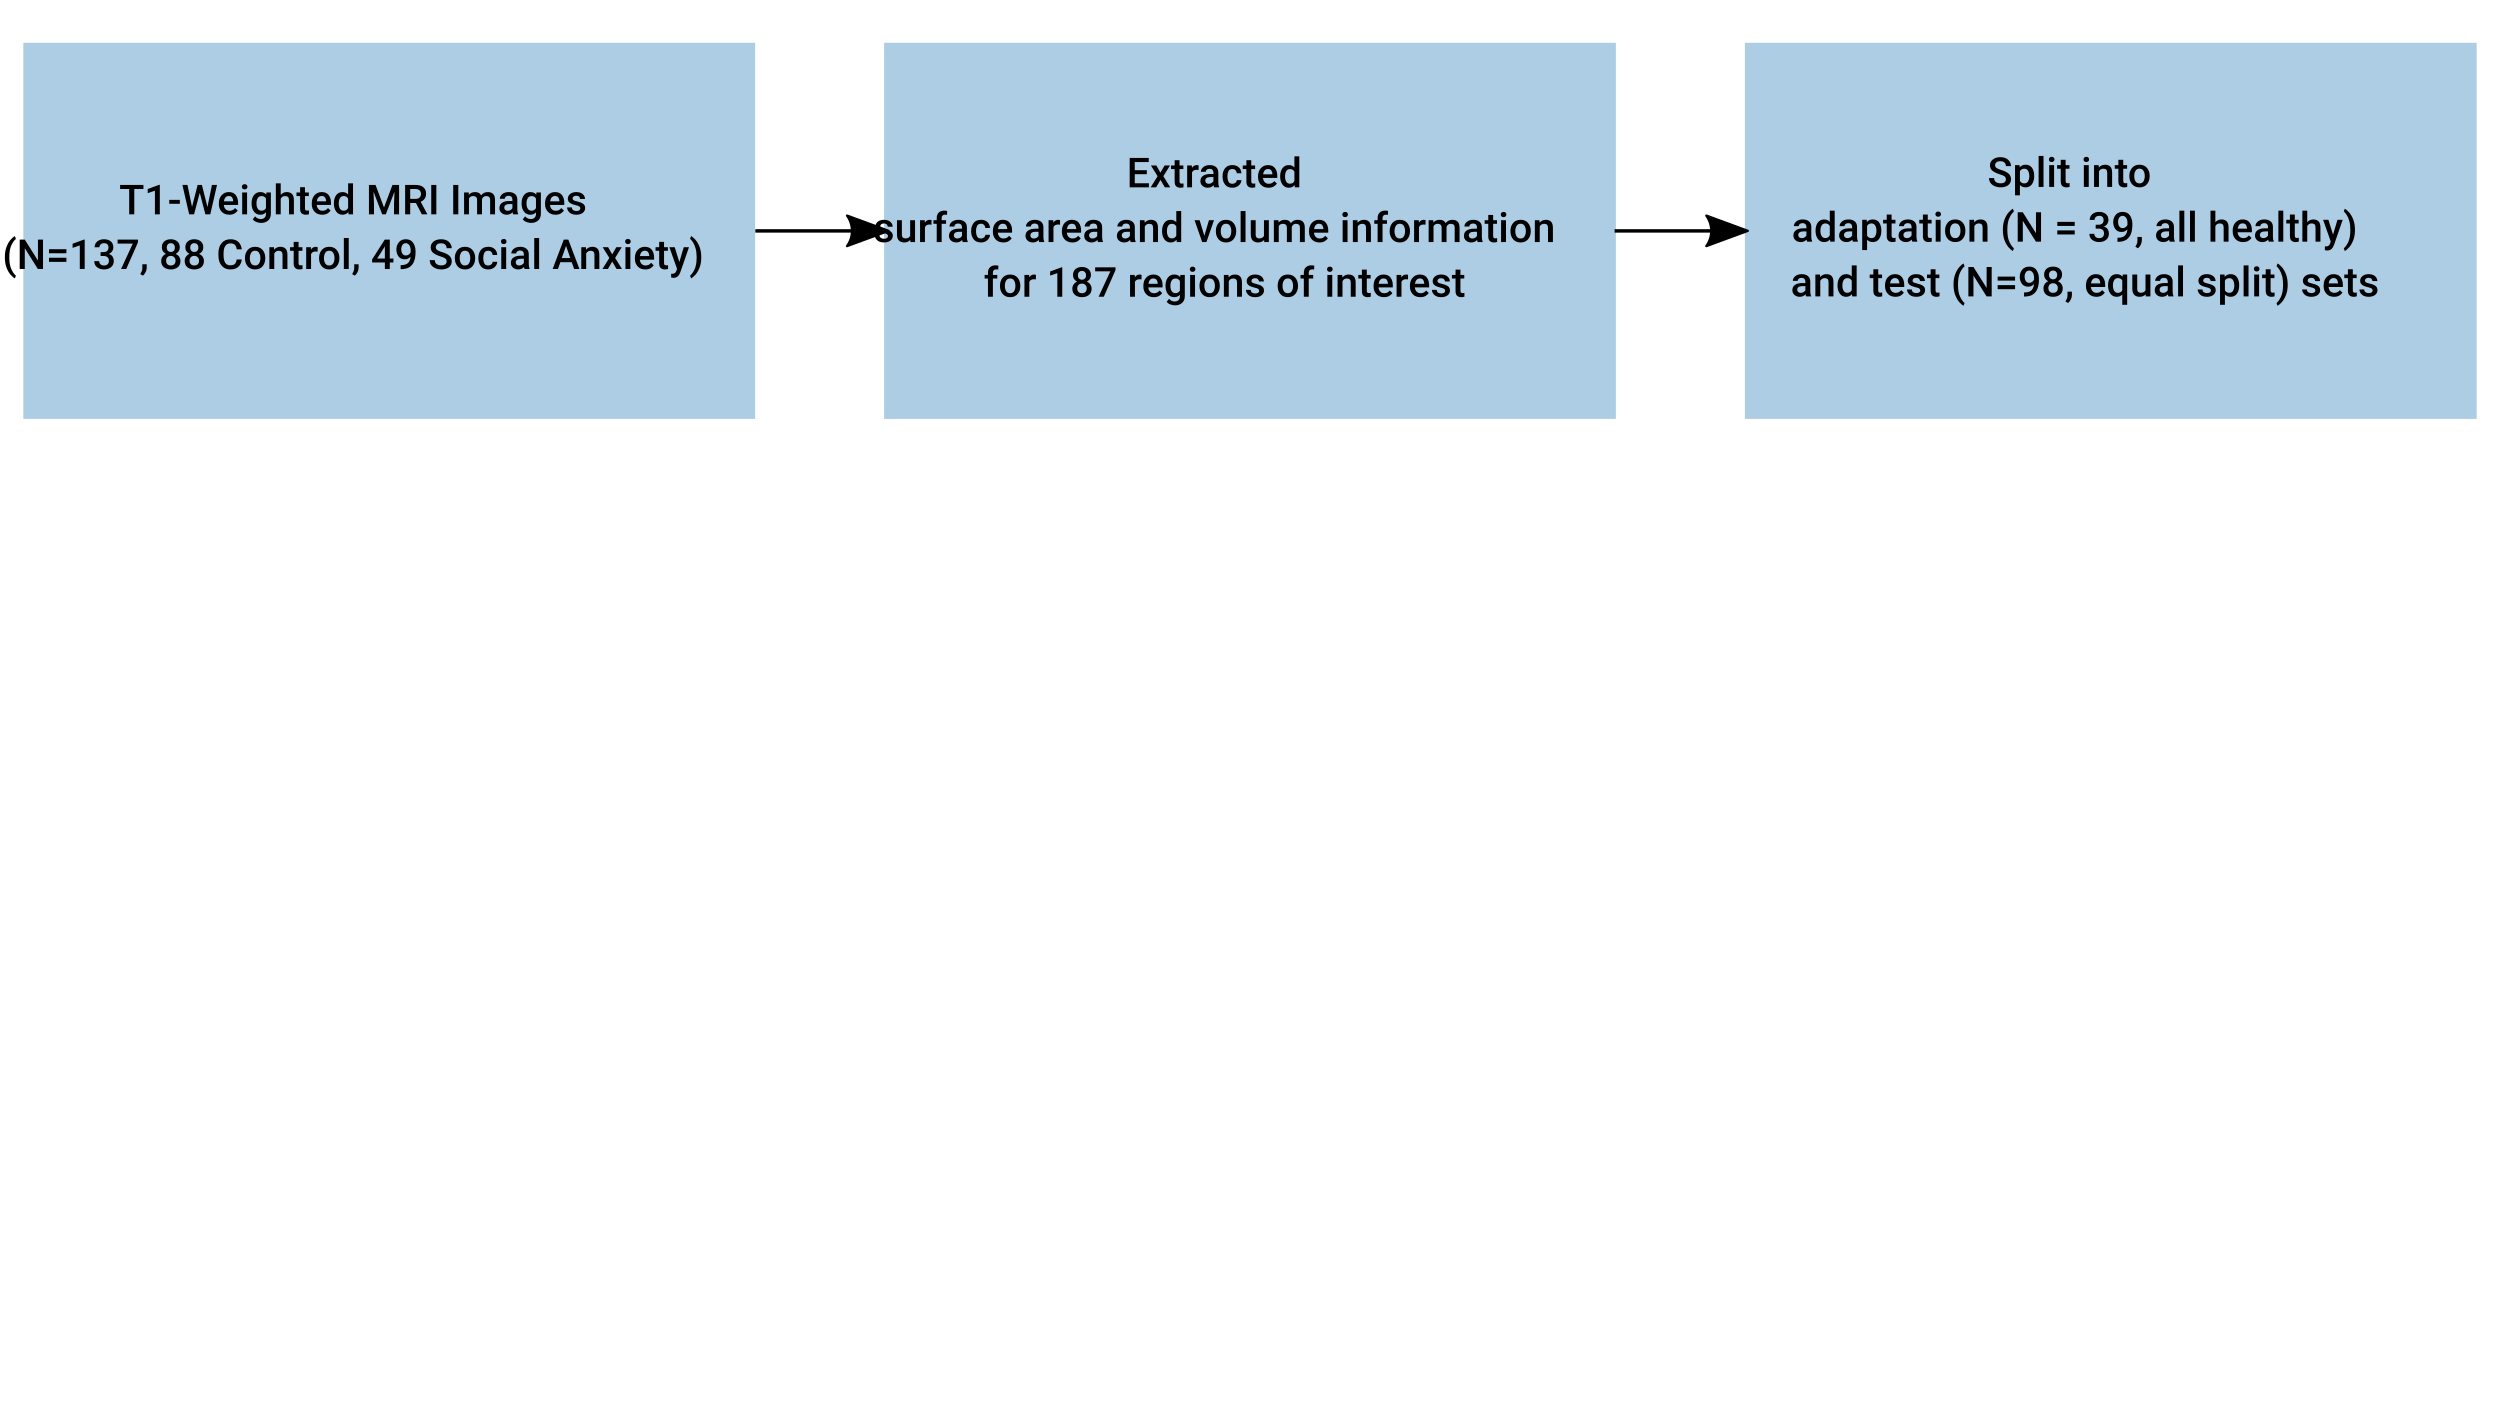
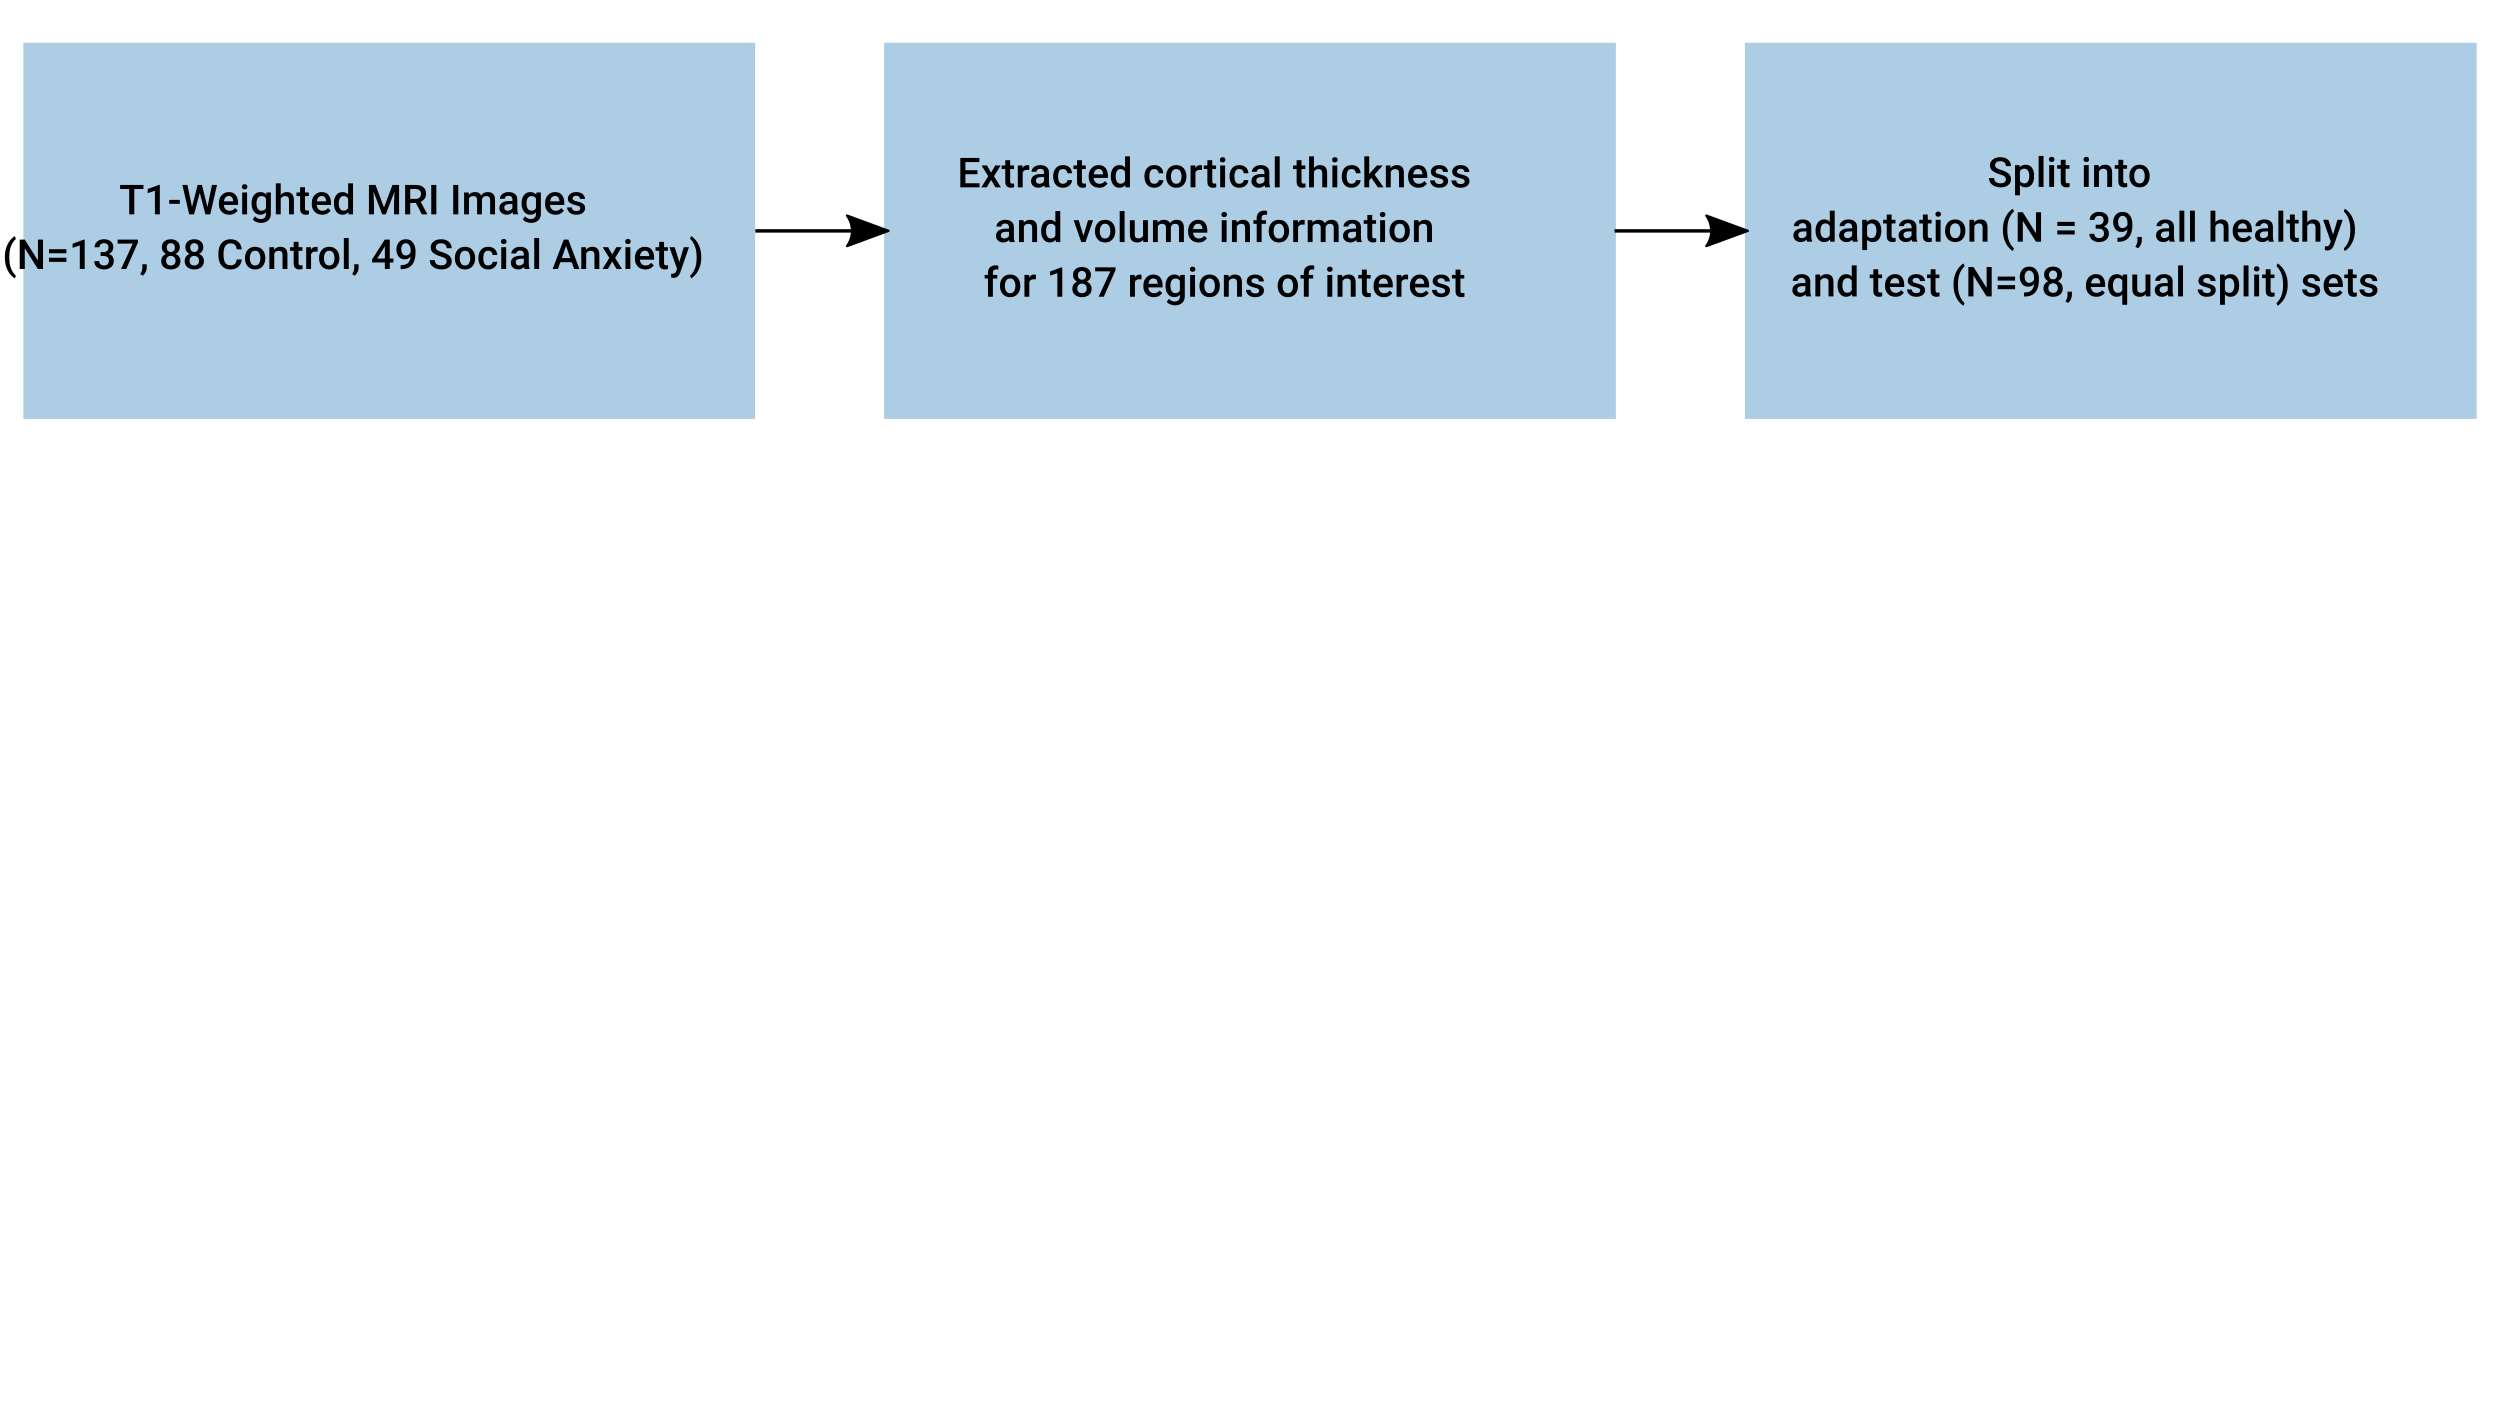
<svg xmlns="http://www.w3.org/2000/svg" width="1920mm" height="1080mm" viewBox="0 0 1920 1080" version="1.1" id="svg5">
  <defs id="defs2">
    <marker style="overflow:visible;" id="marker254630" refX="0.0" refY="0.0" orient="auto">
      <path transform="scale(1.1) rotate(180) translate(1,0)" d="M 8.719,4.034 L -2.207,0.016 L 8.719,-4.002 C 6.973,-1.63 6.983,1.616 8.719,4.034 z " style="stroke:context-stroke;fill-rule:evenodd;fill:context-stroke;stroke-width:0.625;stroke-linejoin:round;" id="path254628" />
    </marker>
    <marker style="overflow:visible;" id="Arrow2Lend" refX="0.0" refY="0.0" orient="auto">
      <path transform="scale(1.1) rotate(180) translate(1,0)" d="M 8.719,4.034 L -2.207,0.016 L 8.719,-4.002 C 6.973,-1.63 6.983,1.616 8.719,4.034 z " style="stroke:context-stroke;fill-rule:evenodd;fill:context-stroke;stroke-width:0.625;stroke-linejoin:round;" id="path158003" />
    </marker>
    <marker style="overflow:visible;" id="Arrow1Lend" refX="0.0" refY="0.0" orient="auto">
      <path transform="scale(0.8) rotate(180) translate(12.5,0)" style="fill-rule:evenodd;fill:context-stroke;stroke:context-stroke;stroke-width:1.0pt;" d="M 0.0,0.0 L 5.0,-5.0 L -12.5,0.0 L 5.0,5.0 L 0.0,0.0 z " id="path157985" />
    </marker>
    <marker style="overflow:visible" id="Arrow2Lend-3" refX="0" refY="0" orient="auto">
      <path transform="matrix(-1.1,0,0,-1.1,-1.1,0)" d="M 8.719,4.034 -2.207,0.016 8.719,-4.002 c -1.745,2.372 -1.735,5.617 -6e-7,8.035 z" style="fill:context-stroke;fill-rule:evenodd;stroke:context-stroke;stroke-width:0.625;stroke-linejoin:round" id="path158003-6" />
    </marker>
    <marker style="overflow:visible" id="Arrow2Lend-6" refX="0" refY="0" orient="auto">
      <path transform="matrix(-1.1,0,0,-1.1,-1.1,0)" d="M 8.719,4.034 -2.207,0.016 8.719,-4.002 c -1.745,2.372 -1.735,5.617 -6e-7,8.035 z" style="fill:context-stroke;fill-rule:evenodd;stroke:context-stroke;stroke-width:0.625;stroke-linejoin:round" id="path158003-2" />
    </marker>
    <marker style="overflow:visible" id="Arrow2Lend-3-6" refX="0" refY="0" orient="auto">
      <path transform="matrix(-1.1,0,0,-1.1,-1.1,0)" d="M 8.719,4.034 -2.207,0.016 8.719,-4.002 c -1.745,2.372 -1.735,5.617 -6e-7,8.035 z" style="fill:context-stroke;fill-rule:evenodd;stroke:context-stroke;stroke-width:0.625;stroke-linejoin:round" id="path158003-6-1" />
    </marker>
    <marker style="overflow:visible" id="Arrow2Lend-3-6-9" refX="0" refY="0" orient="auto">
      <path transform="matrix(-1.1,0,0,-1.1,-1.1,0)" d="M 8.719,4.034 -2.207,0.016 8.719,-4.002 c -1.745,2.372 -1.735,5.617 -6e-7,8.035 z" style="fill:context-stroke;fill-rule:evenodd;stroke:context-stroke;stroke-width:0.625;stroke-linejoin:round" id="path158003-6-1-3" />
    </marker>
    <marker style="overflow:visible" id="Arrow2Lend-6-1" refX="0" refY="0" orient="auto">
      <path transform="matrix(-1.1,0,0,-1.1,-1.1,0)" d="M 8.719,4.034 -2.207,0.016 8.719,-4.002 c -1.745,2.372 -1.735,5.617 -6e-7,8.035 z" style="fill:context-stroke;fill-rule:evenodd;stroke:context-stroke;stroke-width:0.625;stroke-linejoin:round" id="path158003-2-9" />
    </marker>
    <marker style="overflow:visible" id="marker254630-1" refX="0" refY="0" orient="auto">
      <path transform="matrix(-1.1,0,0,-1.1,-1.1,0)" d="M 8.719,4.034 -2.207,0.016 8.719,-4.002 c -1.745,2.372 -1.735,5.617 -6e-7,8.035 z" style="fill:context-stroke;fill-rule:evenodd;stroke:context-stroke;stroke-width:0.625;stroke-linejoin:round" id="path254628-0" />
    </marker>
    <marker style="overflow:visible" id="marker254630-1-1" refX="0" refY="0" orient="auto">
      <path transform="matrix(-1.1,0,0,-1.1,-1.1,0)" d="M 8.719,4.034 -2.207,0.016 8.719,-4.002 c -1.745,2.372 -1.735,5.617 -6e-7,8.035 z" style="fill:context-stroke;fill-rule:evenodd;stroke:context-stroke;stroke-width:0.625;stroke-linejoin:round" id="path254628-0-5" />
    </marker>
    <marker style="overflow:visible" id="marker254630-1-1-4" refX="0" refY="0" orient="auto">
      <path transform="matrix(-1.1,0,0,-1.1,-1.1,0)" d="M 8.719,4.034 -2.207,0.016 8.719,-4.002 c -1.745,2.372 -1.735,5.617 -6e-7,8.035 z" style="fill:context-stroke;fill-rule:evenodd;stroke:context-stroke;stroke-width:0.625;stroke-linejoin:round" id="path254628-0-5-9" />
    </marker>
    <marker style="overflow:visible" id="marker254630-1-1-4-9" refX="0" refY="0" orient="auto">
      <path transform="matrix(-1.1,0,0,-1.1,-1.1,0)" d="M 8.719,4.034 -2.207,0.016 8.719,-4.002 c -1.745,2.372 -1.735,5.617 -6e-7,8.035 z" style="fill:context-stroke;fill-rule:evenodd;stroke:context-stroke;stroke-width:0.625;stroke-linejoin:round" id="path254628-0-5-9-1" />
    </marker>
    <marker style="overflow:visible" id="marker254630-1-1-4-9-7" refX="0" refY="0" orient="auto">
      <path transform="matrix(-1.1,0,0,-1.1,-1.1,0)" d="M 8.719,4.034 -2.207,0.016 8.719,-4.002 c -1.745,2.372 -1.735,5.617 -6e-7,8.035 z" style="fill:context-stroke;fill-rule:evenodd;stroke:context-stroke;stroke-width:0.625;stroke-linejoin:round" id="path254628-0-5-9-1-1" />
    </marker>
  </defs>
  <g id="layer1">
    <rect style="fill:#7eb0d5;fill-opacity:0.698;stroke-width:0.619;opacity:0.9" id="rect894" width="562.006" height="288.873" x="17.93" y="32.85" />
    <rect style="fill:#7eb0d5;fill-opacity:0.698;stroke-width:0.619;opacity:0.9" id="rect894-0" width="562.006" height="288.873" x="678.997" y="32.85" />
    <rect style="fill:#7eb0d5;fill-opacity:0.698;stroke-width:0.619;opacity:0.9" id="rect894-0-7" width="562.006" height="288.873" x="1340.063" y="32.85" />
    <text xml:space="preserve" style="font-size:31.75px;line-height:1.25;font-family:'TeX Gyre Pagella';-inkscape-font-specification:'TeX Gyre Pagella';stroke-width:0.265" x="298.933" y="164.592" id="text7588-76">
      <tspan style="font-style:normal;font-variant:normal;font-weight:500;font-stretch:normal;font-size:31.75px;font-family:Roboto;-inkscape-font-specification:'Roboto Medium';text-align:center;text-anchor:middle;stroke-width:0.265" x="298.933" y="164.592" id="tspan32504-5">T1-Weighted MRI Images</tspan>
      <tspan style="font-style:normal;font-variant:normal;font-weight:500;font-stretch:normal;font-size:31.75px;font-family:Roboto;-inkscape-font-specification:'Roboto Medium';text-align:center;text-anchor:middle;stroke-width:0.265" x="298.933" y="206.616" id="tspan161401-6">(N=137, 88 Control, 49 Social Anxiety)</tspan>
      <tspan style="font-style:normal;font-variant:normal;font-weight:500;font-stretch:normal;font-size:31.75px;font-family:Roboto;-inkscape-font-specification:'Roboto Medium';text-align:center;text-anchor:middle;stroke-width:0.265" x="298.933" y="248.639" id="tspan28524-9" />
      <tspan style="font-style:normal;font-variant:normal;font-weight:500;font-stretch:normal;font-size:31.75px;font-family:Roboto;-inkscape-font-specification:'Roboto Medium';text-align:center;text-anchor:middle;stroke-width:0.265" x="298.933" y="290.662" id="tspan28252-3" />
      <tspan style="font-style:normal;font-variant:normal;font-weight:500;font-stretch:normal;font-size:31.75px;font-family:Roboto;-inkscape-font-specification:'Roboto Medium';text-align:center;text-anchor:middle;stroke-width:0.265" x="298.933" y="330.35" id="tspan26840-7" />
    </text>
    <text xml:space="preserve" style="font-size:31.75px;line-height:1.25;font-family:'TeX Gyre Pagella';-inkscape-font-specification:'TeX Gyre Pagella';stroke-width:0.265" x="960.357" y="143.867" id="text7588-7-4">
-       <tspan style="font-style:normal;font-variant:normal;font-weight:500;font-stretch:normal;font-size:31.75px;font-family:Roboto;-inkscape-font-specification:'Roboto Medium';text-align:center;text-anchor:middle;stroke-width:0.265" x="960.357" y="143.867" id="tspan26840-2-5">Extracted</tspan>
-       <tspan style="font-style:normal;font-variant:normal;font-weight:500;font-stretch:normal;font-size:31.75px;font-family:Roboto;-inkscape-font-specification:'Roboto Medium';text-align:center;text-anchor:middle;stroke-width:0.265" x="960.357" y="185.891" id="tspan49965-25">surface area and volume information</tspan>
+       <tspan style="font-style:normal;font-variant:normal;font-weight:500;font-stretch:normal;font-size:31.75px;font-family:Roboto;-inkscape-font-specification:'Roboto Medium';text-align:center;text-anchor:middle;stroke-width:0.265" x="960.357" y="143.867" id="tspan49965-25">Extracted cortical thickness</tspan>
+       <tspan style="font-style:normal;font-variant:normal;font-weight:500;font-stretch:normal;font-size:31.75px;font-family:Roboto;-inkscape-font-specification:'Roboto Medium';text-align:center;text-anchor:middle;stroke-width:0.265" x="960.357" y="185.891" id="tspan5283">and volume information</tspan>
      <tspan style="font-style:normal;font-variant:normal;font-weight:500;font-stretch:normal;font-size:31.75px;font-family:Roboto;-inkscape-font-specification:'Roboto Medium';text-align:center;text-anchor:middle;stroke-width:0.265" x="960.357" y="227.914" id="tspan52529-4">for 187 regions of interest</tspan>
    </text>
    <text xml:space="preserve" style="font-size:31.75px;line-height:1.25;font-family:'TeX Gyre Pagella';-inkscape-font-specification:'TeX Gyre Pagella';stroke-width:0.265" x="1621.043" y="143.581" id="text7588-7-2-7">
      <tspan style="font-style:normal;font-variant:normal;font-weight:500;font-stretch:normal;font-size:31.75px;font-family:Roboto;-inkscape-font-specification:'Roboto Medium';text-align:center;text-anchor:middle;stroke-width:0.265" x="1621.043" y="143.581" id="tspan52529-9-4">Split into </tspan>
      <tspan style="font-style:normal;font-variant:normal;font-weight:500;font-stretch:normal;font-size:31.75px;font-family:Roboto;-inkscape-font-specification:'Roboto Medium';text-align:center;text-anchor:middle;stroke-width:0.265" x="1621.043" y="185.604" id="tspan148433-4">adaptation (N = 39, all healthy)</tspan>
      <tspan style="font-style:normal;font-variant:normal;font-weight:500;font-stretch:normal;font-size:31.75px;font-family:Roboto;-inkscape-font-specification:'Roboto Medium';text-align:center;text-anchor:middle;stroke-width:0.265" x="1621.043" y="227.627" id="tspan131897-3">and test (N=98, equal split) sets</tspan>
    </text>
    <path style="fill:none;stroke:#000000;stroke-width:2.646;stroke-linecap:butt;stroke-linejoin:miter;stroke-miterlimit:4;stroke-dasharray:none;stroke-opacity:1;marker-end:url(#marker254630)" d="m 580.086,177.333 h 98.754" id="path254626" />
    <path style="fill:none;stroke:#000000;stroke-width:2.646;stroke-linecap:butt;stroke-linejoin:miter;stroke-miterlimit:4;stroke-dasharray:none;stroke-opacity:1;marker-end:url(#marker254630-1-1-4)" d="m 1240.007,177.333 h 98.754" id="path254626-6-9-0" />
  </g>
</svg>
